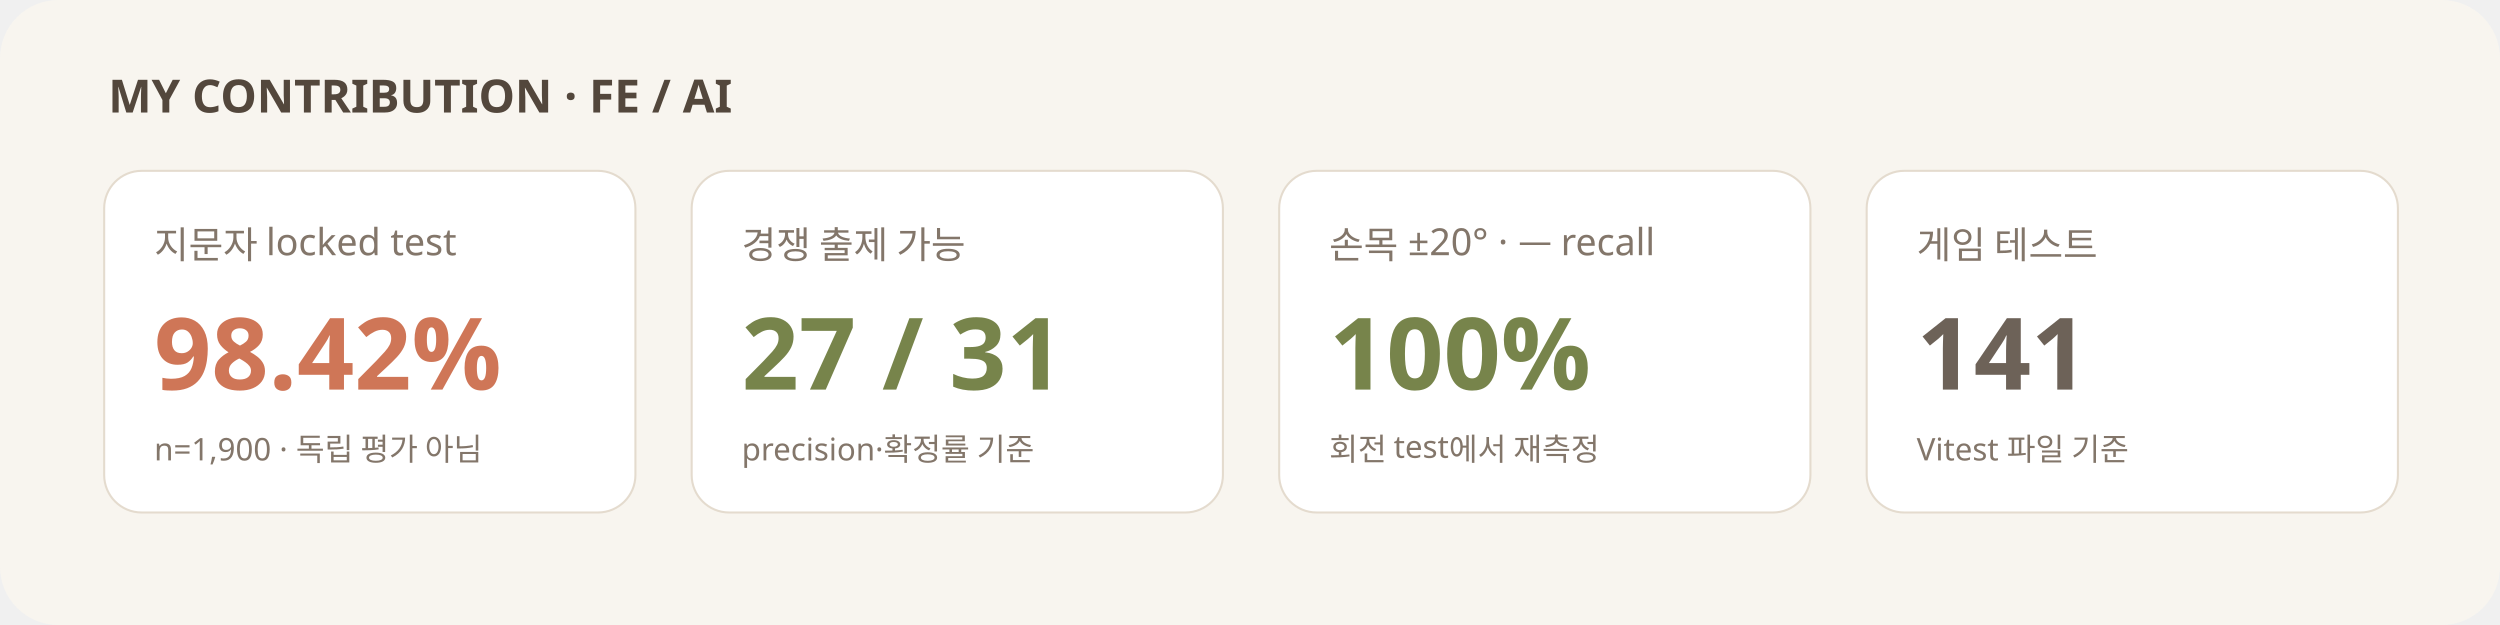
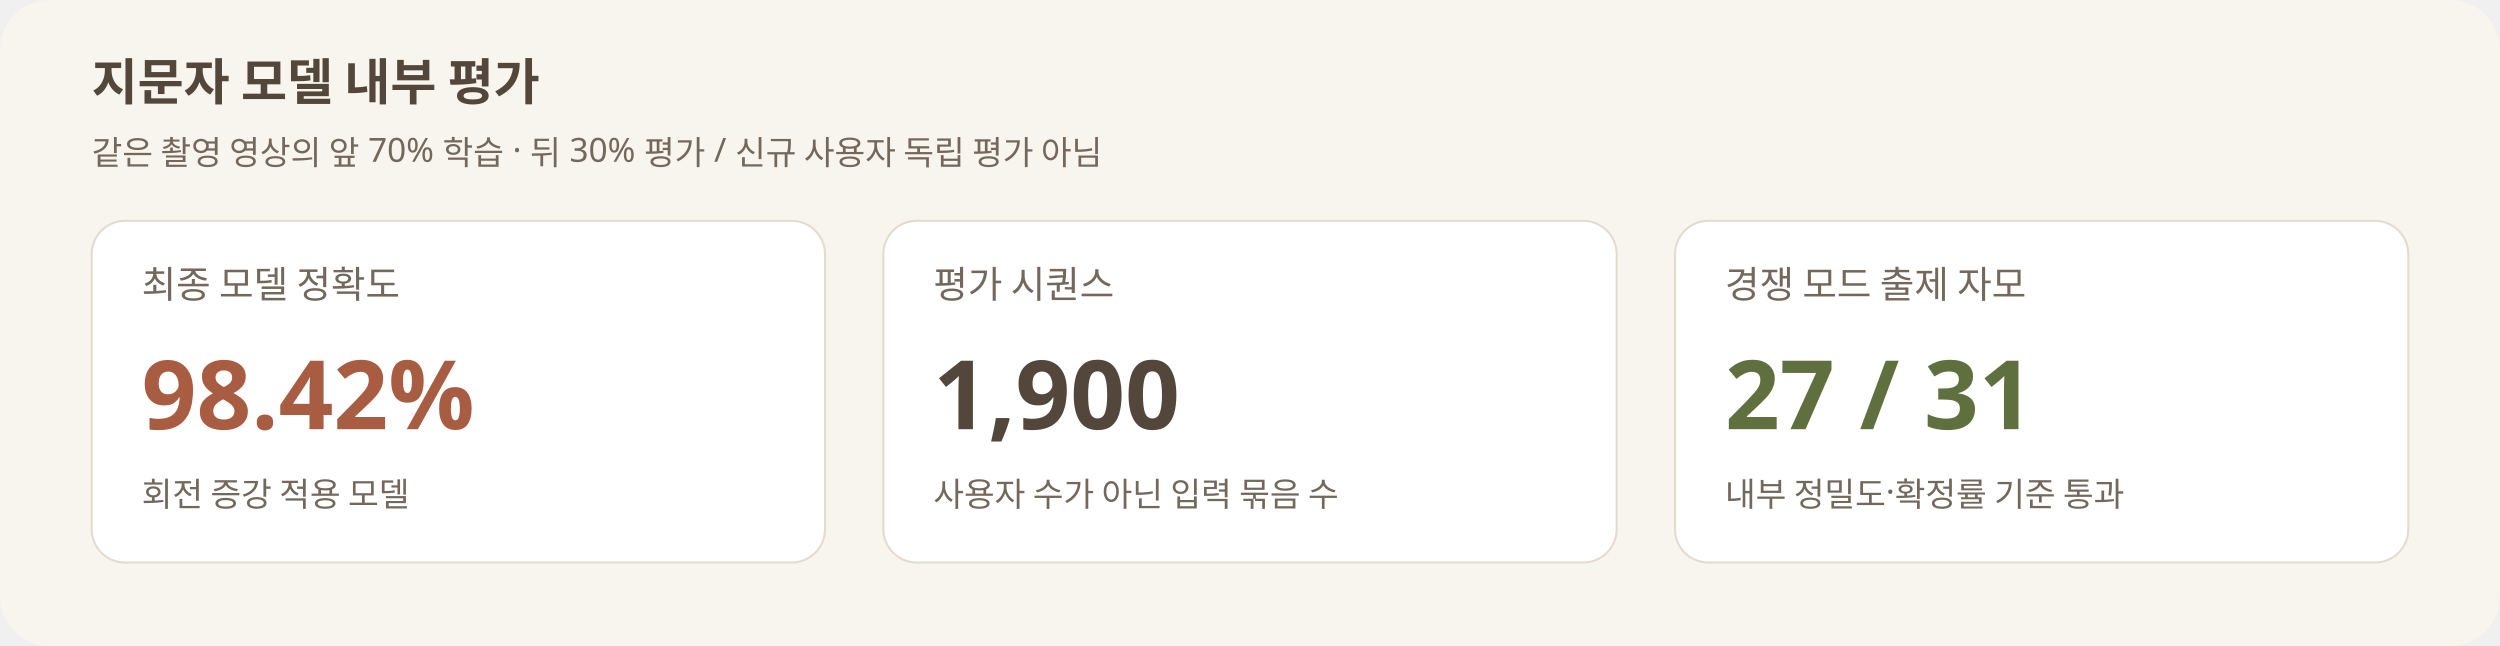
- <svg xmlns="http://www.w3.org/2000/svg" width="1200" height="300" viewBox="0 0 1200 300" role="img" aria-labelledby="title desc">
-   <rect width="1200" height="300" rx="28" fill="#f8f5ef" />
-   <g font-family="Pretendard, Apple SD Gothic Neo, Noto Sans KR, sans-serif">
-     <text x="52" y="54" fill="#53473c" font-size="22" font-weight="700">MY CONTRIBUTION · FE / AI</text>
-     <g transform="translate(50 82)">
-       <rect width="255" height="164" rx="18" fill="#ffffff" stroke="#e4dbce" />
-       <text x="24" y="42" fill="#83766a" font-size="18">지문자 locked test</text>
-       <text x="24" y="105" fill="#cf7657" font-size="48" font-weight="800">98.42%</text>
-       <text x="24" y="139" fill="#83766a" font-size="15">n=1,900 · 독립 평가 아님</text>
+ <svg xmlns="http://www.w3.org/2000/svg" width="1200" height="310" viewBox="0 0 1200 310" role="img" aria-labelledby="title desc">
+   <rect width="1200" height="310" rx="24" fill="#f8f5ef" />
+   <g font-family="Malgun Gothic, Apple SD Gothic Neo, sans-serif">
+     <text x="44" y="48" fill="#53473c" font-size="24" font-weight="700">지문자 모델 내부 평가</text>
+     <text x="44" y="79" fill="#74675b" font-size="16">같은 촬영 영상의 앞 70% 학습 · 뒤 30% 평가 / 신규 사용자 독립 평가 아님</text>
+     <g transform="translate(44 106)">
+       <rect width="352" height="164" rx="16" fill="#fff" stroke="#e4dbce" />
+       <text x="24" y="37" fill="#74675b" font-size="18">최종 모델 정확도</text>
+       <text x="24" y="100" fill="#a85d42" font-size="46" font-weight="700">98.42%</text>
+       <text x="24" y="137" fill="#74675b" font-size="16">회전 증강 적용 모델</text>
    </g>
-     <g transform="translate(332 82)">
-       <rect width="255" height="164" rx="18" fill="#ffffff" stroke="#e4dbce" />
-       <text x="24" y="42" fill="#83766a" font-size="18">경쟁 출제 가능</text>
-       <text x="24" y="105" fill="#77844b" font-size="48" font-weight="800">27 / 31</text>
-       <text x="24" y="139" fill="#83766a" font-size="15">precision·확정률 기준</text>
+     <g transform="translate(424 106)">
+       <rect width="352" height="164" rx="16" fill="#fff" stroke="#e4dbce" />
+       <text x="24" y="37" fill="#74675b" font-size="18">평가 시퀀스</text>
+       <text x="24" y="100" fill="#53473c" font-size="46" font-weight="700">1,900</text>
+       <text x="24" y="137" fill="#74675b" font-size="16">사용자 수가 아닌 입력 묶음 수</text>
    </g>
-     <g transform="translate(614 82)">
-       <rect width="255" height="164" rx="18" fill="#ffffff" stroke="#e4dbce" />
-       <text x="24" y="42" fill="#83766a" font-size="18">손목 ±20° · ㅡ recall</text>
-       <text x="24" y="105" fill="#77844b" font-size="48" font-weight="800">100%</text>
-       <text x="24" y="139" fill="#83766a" font-size="15">회전 test에서 재측정</text>
-     </g>
-     <g transform="translate(896 82)">
-       <rect width="255" height="164" rx="18" fill="#ffffff" stroke="#e4dbce" />
-       <text x="24" y="42" fill="#83766a" font-size="18">게임 테스트</text>
-       <text x="24" y="105" fill="#6d6258" font-size="48" font-weight="800">141</text>
-       <text x="24" y="139" fill="#83766a" font-size="15">Vitest 파일 기준</text>
+     <g transform="translate(804 106)">
+       <rect width="352" height="164" rx="16" fill="#fff" stroke="#e4dbce" />
+       <text x="24" y="37" fill="#74675b" font-size="18">경쟁 모드 출제 자모</text>
+       <text x="24" y="100" fill="#5f6f3e" font-size="46" font-weight="700">27 / 31</text>
+       <text x="24" y="137" fill="#74675b" font-size="16">내부 정밀도·확정률 기준 통과</text>
    </g>
  </g>
</svg>
